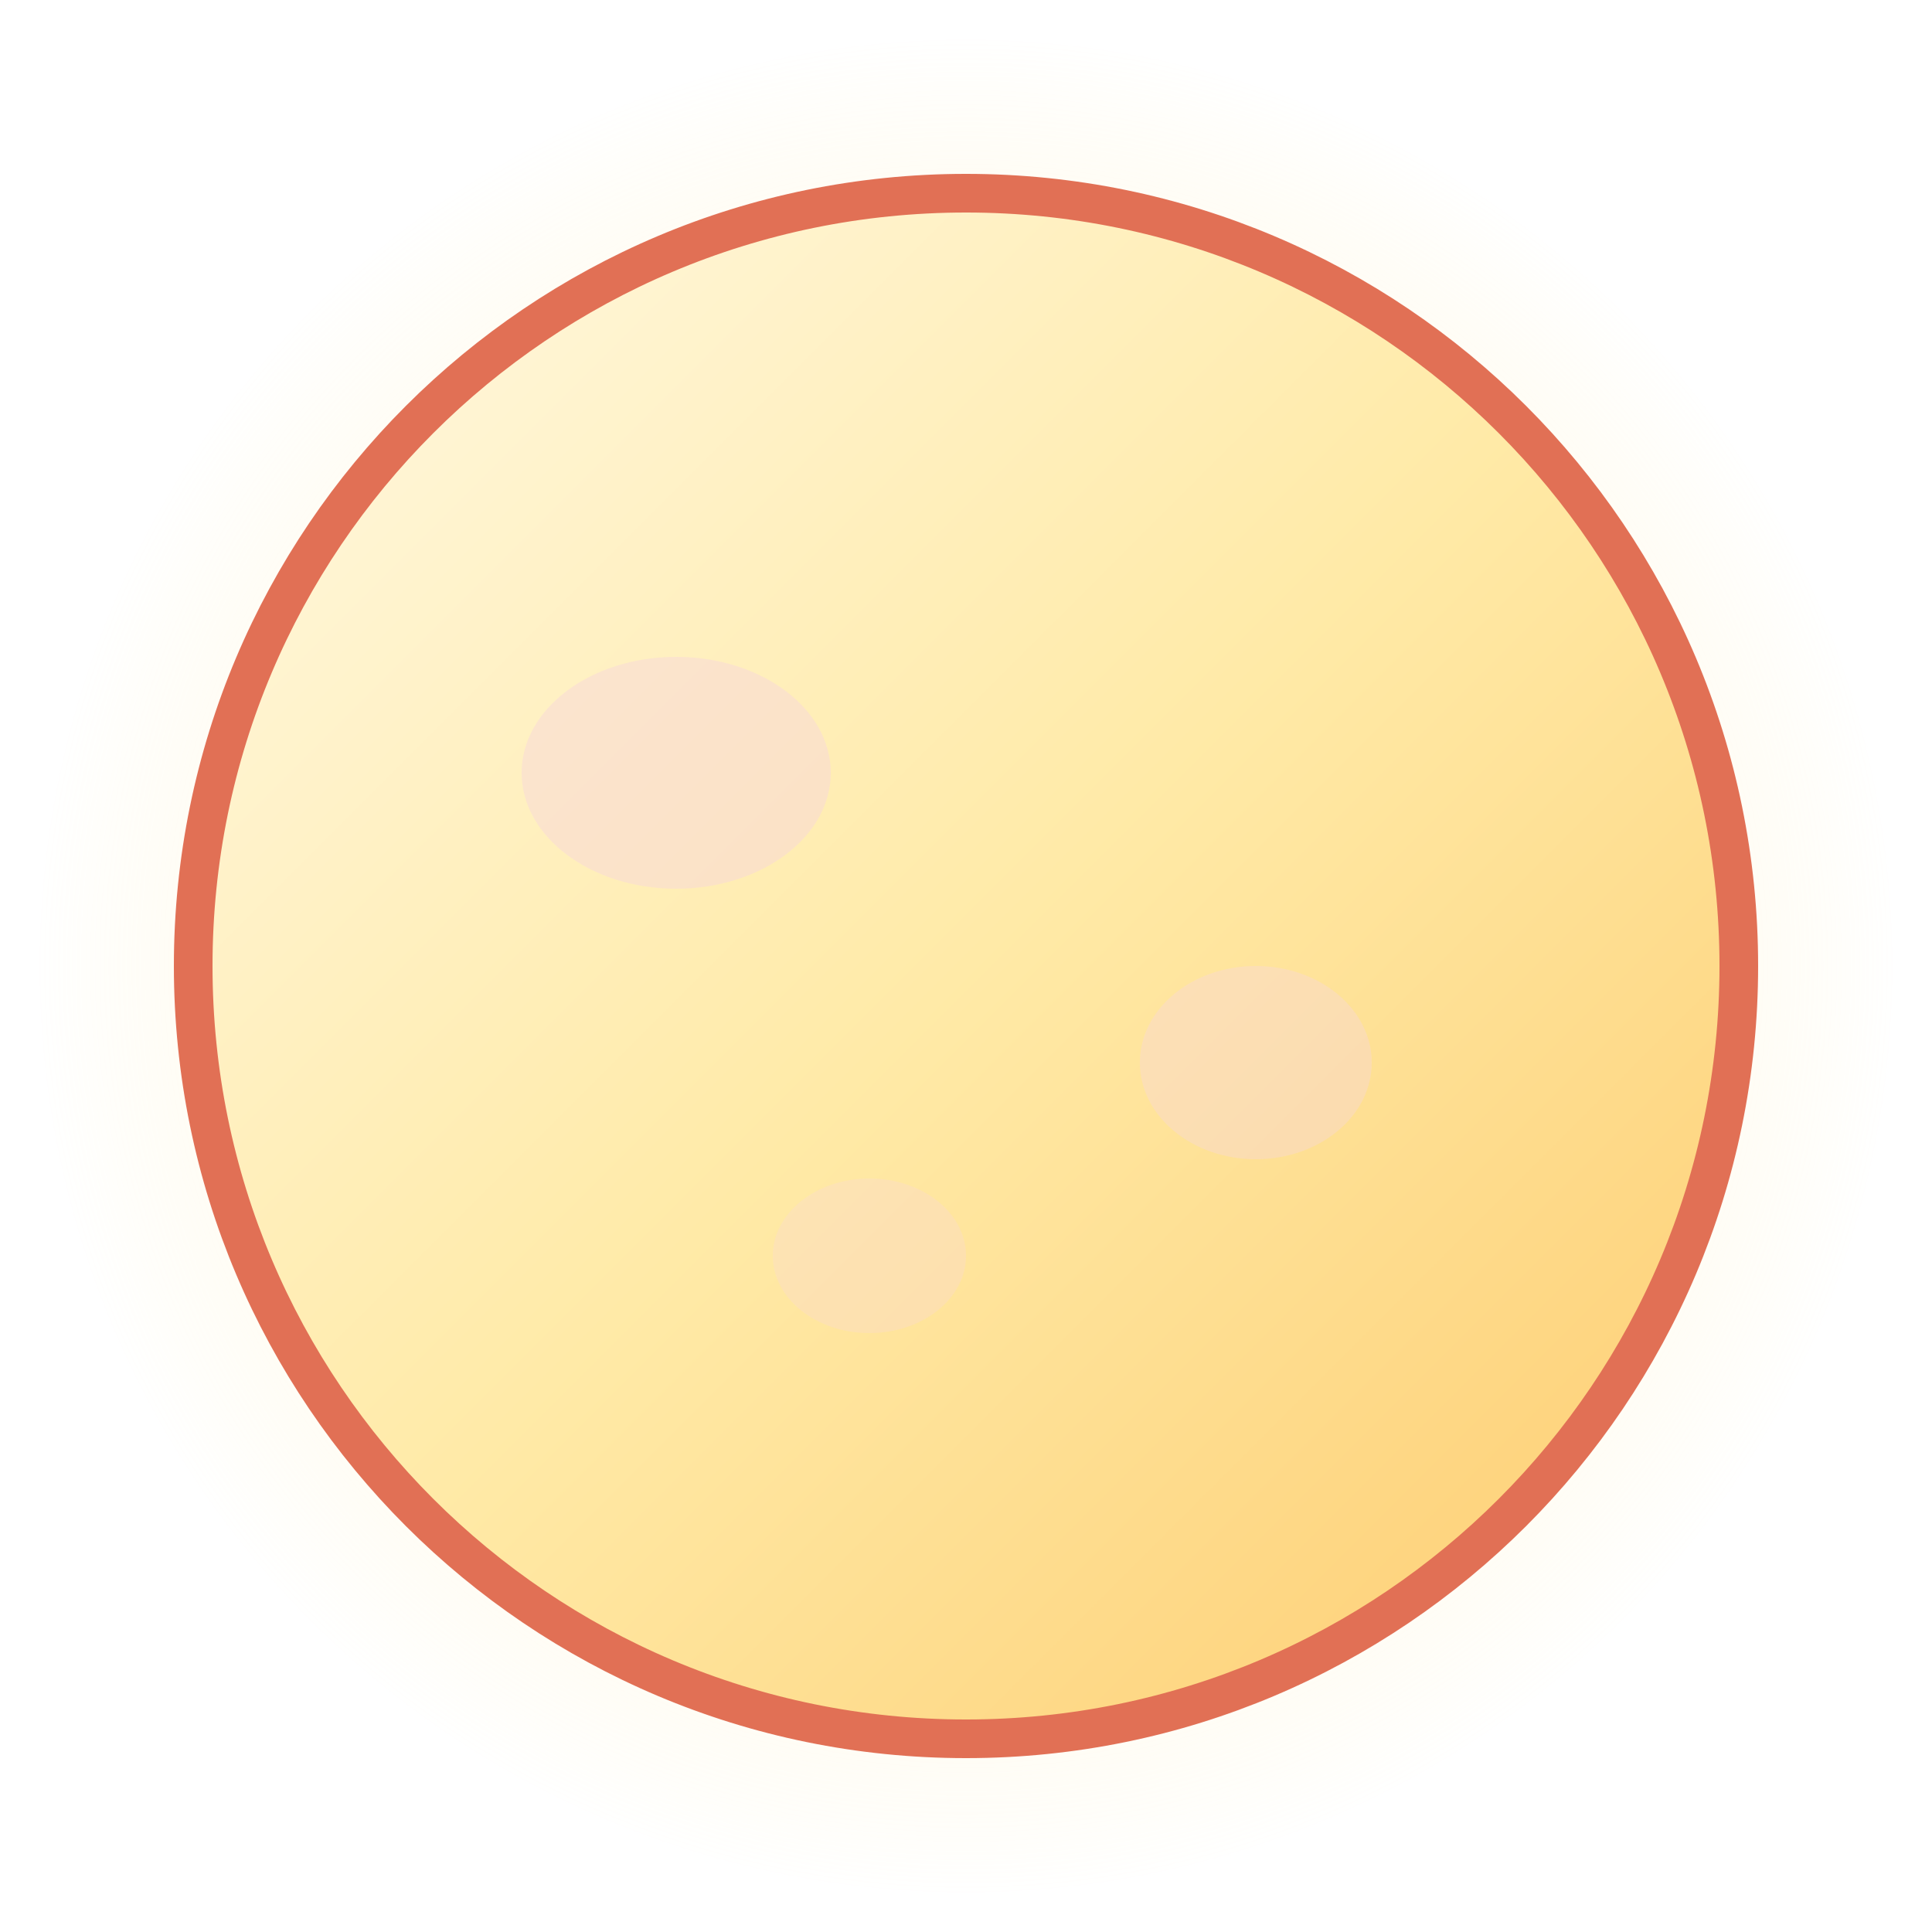
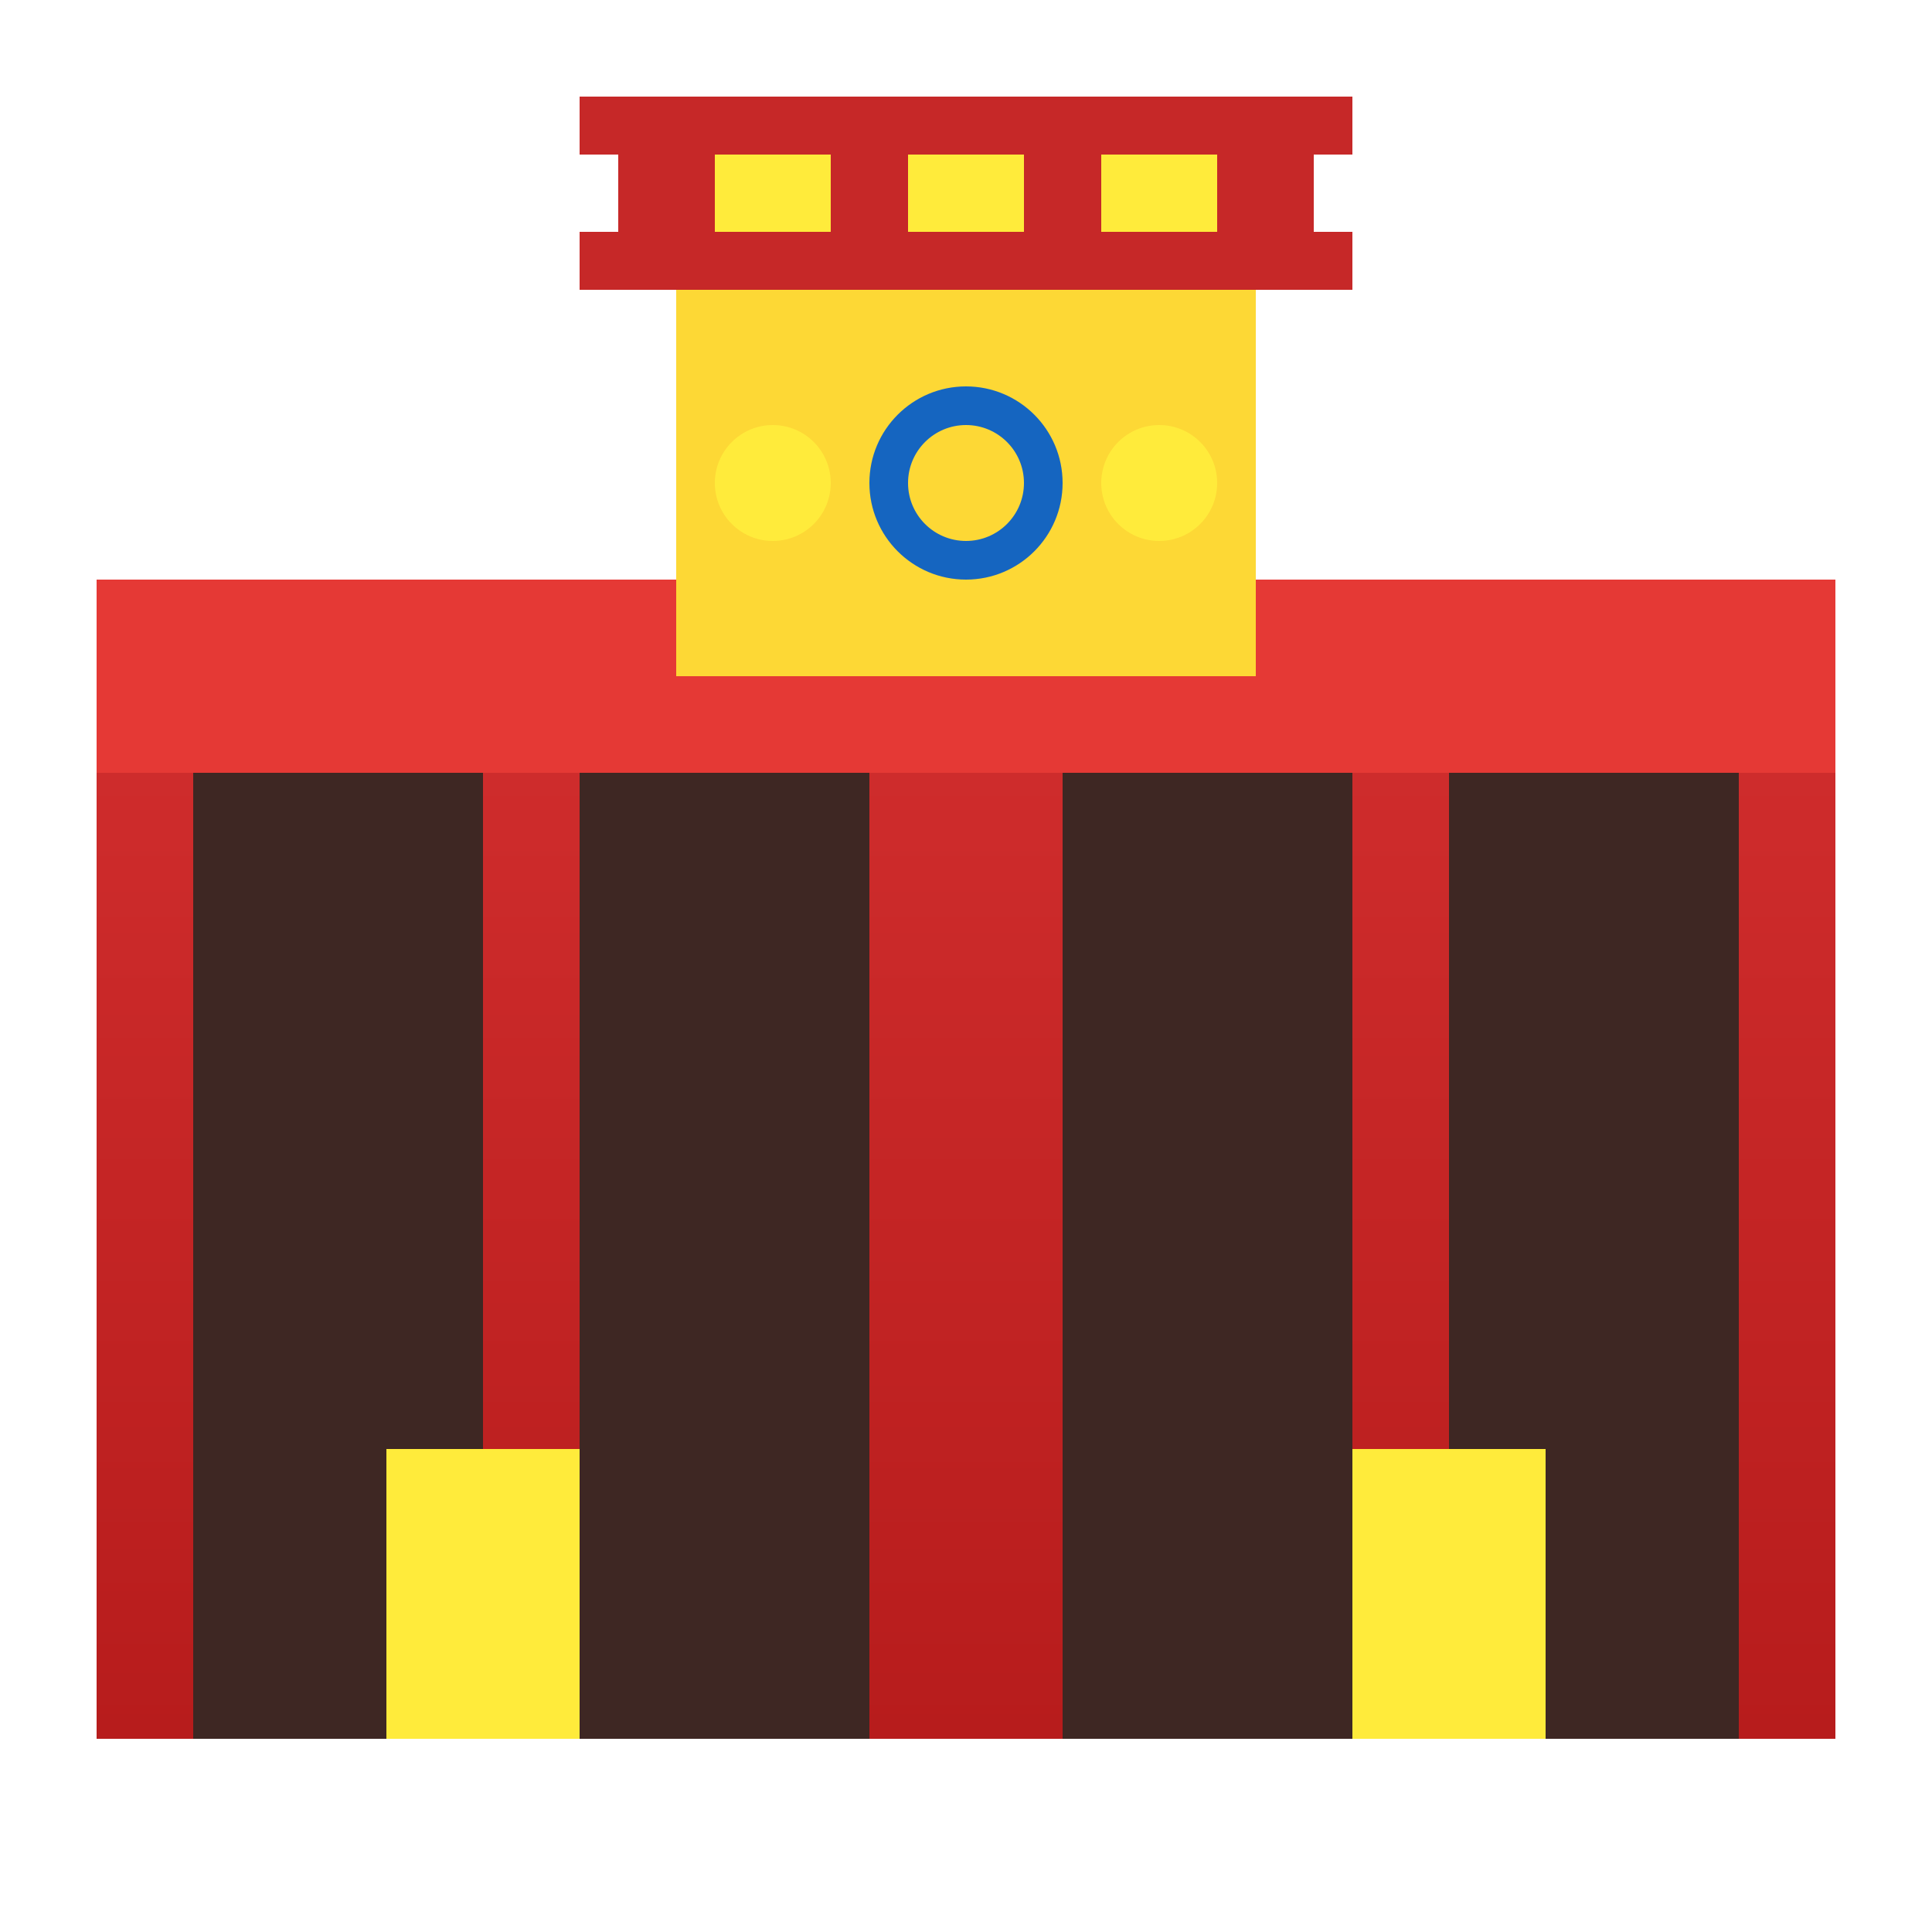
<svg xmlns="http://www.w3.org/2000/svg" viewBox="0 0 100 100" width="100" height="100">
  <defs>
-     <linearGradient id="moonGrad" x1="0%" y1="0%" x2="100%" y2="100%">
-       <stop offset="0%" style="stop-color:#fff9e6;stop-opacity:1" />
-       <stop offset="50%" style="stop-color:#ffeaa7;stop-opacity:1" />
-       <stop offset="100%" style="stop-color:#fdcb6e;stop-opacity:1" />
+     <linearGradient id="tiananmenGradient" x1="0%" y1="0%" x2="0%" y2="100%">
+       <stop offset="0%" style="stop-color:#d32f2f;stop-opacity:1" />
+       <stop offset="100%" style="stop-color:#b71c1c;stop-opacity:1" />
    </linearGradient>
-     <radialGradient id="glowGrad" cx="50%" cy="50%" r="50%">
-       <stop offset="0%" style="stop-color:#fff9e6;stop-opacity:0.8" />
-       <stop offset="100%" style="stop-color:#ffeaa7;stop-opacity:0" />
-     </radialGradient>
  </defs>
-   <circle cx="50" cy="50" r="48" fill="url(#glowGrad)" />
-   <circle cx="50" cy="50" r="40" fill="url(#moonGrad)" />
-   <ellipse cx="35" cy="40" rx="8" ry="6" fill="#f8d7da" opacity="0.5" />
-   <ellipse cx="65" cy="55" rx="6" ry="5" fill="#f8d7da" opacity="0.4" />
-   <ellipse cx="45" cy="65" rx="5" ry="4" fill="#f8d7da" opacity="0.3" />
-   <circle cx="50" cy="50" r="40" fill="none" stroke="#e17055" stroke-width="2" />
+   <rect x="5" y="30" width="90" height="60" fill="url(#tiananmenGradient)" />
+   <rect x="5" y="30" width="90" height="10" fill="#e53935" />
+   <rect x="10" y="40" width="15" height="50" fill="#3e2723" />
+   <rect x="30" y="40" width="15" height="50" fill="#3e2723" />
+   <rect x="55" y="40" width="15" height="50" fill="#3e2723" />
+   <rect x="75" y="40" width="15" height="50" fill="#3e2723" />
+   <rect x="35" y="15" width="30" height="20" fill="#fdd835" />
+   <rect x="32" y="5" width="36" height="10" fill="#c62828" />
+   <rect x="37" y="8" width="6" height="4" fill="#ffeb3b" />
+   <rect x="47" y="8" width="6" height="4" fill="#ffeb3b" />
+   <rect x="57" y="8" width="6" height="4" fill="#ffeb3b" />
+   <rect x="30" y="5" width="40" height="3" fill="#c62828" />
+   <rect x="30" y="12" width="40" height="3" fill="#c62828" />
+   <circle cx="40" cy="25" r="3" fill="#ffeb3b" />
+   <circle cx="60" cy="25" r="3" fill="#ffeb3b" />
+   <rect x="20" y="75" width="10" height="15" fill="#ffeb3b" />
+   <rect x="70" y="75" width="10" height="15" fill="#ffeb3b" />
+   <circle cx="50" cy="25" r="5" fill="#1565c0" />
+   <circle cx="50" cy="25" r="3" fill="#fdd835" />
</svg>
